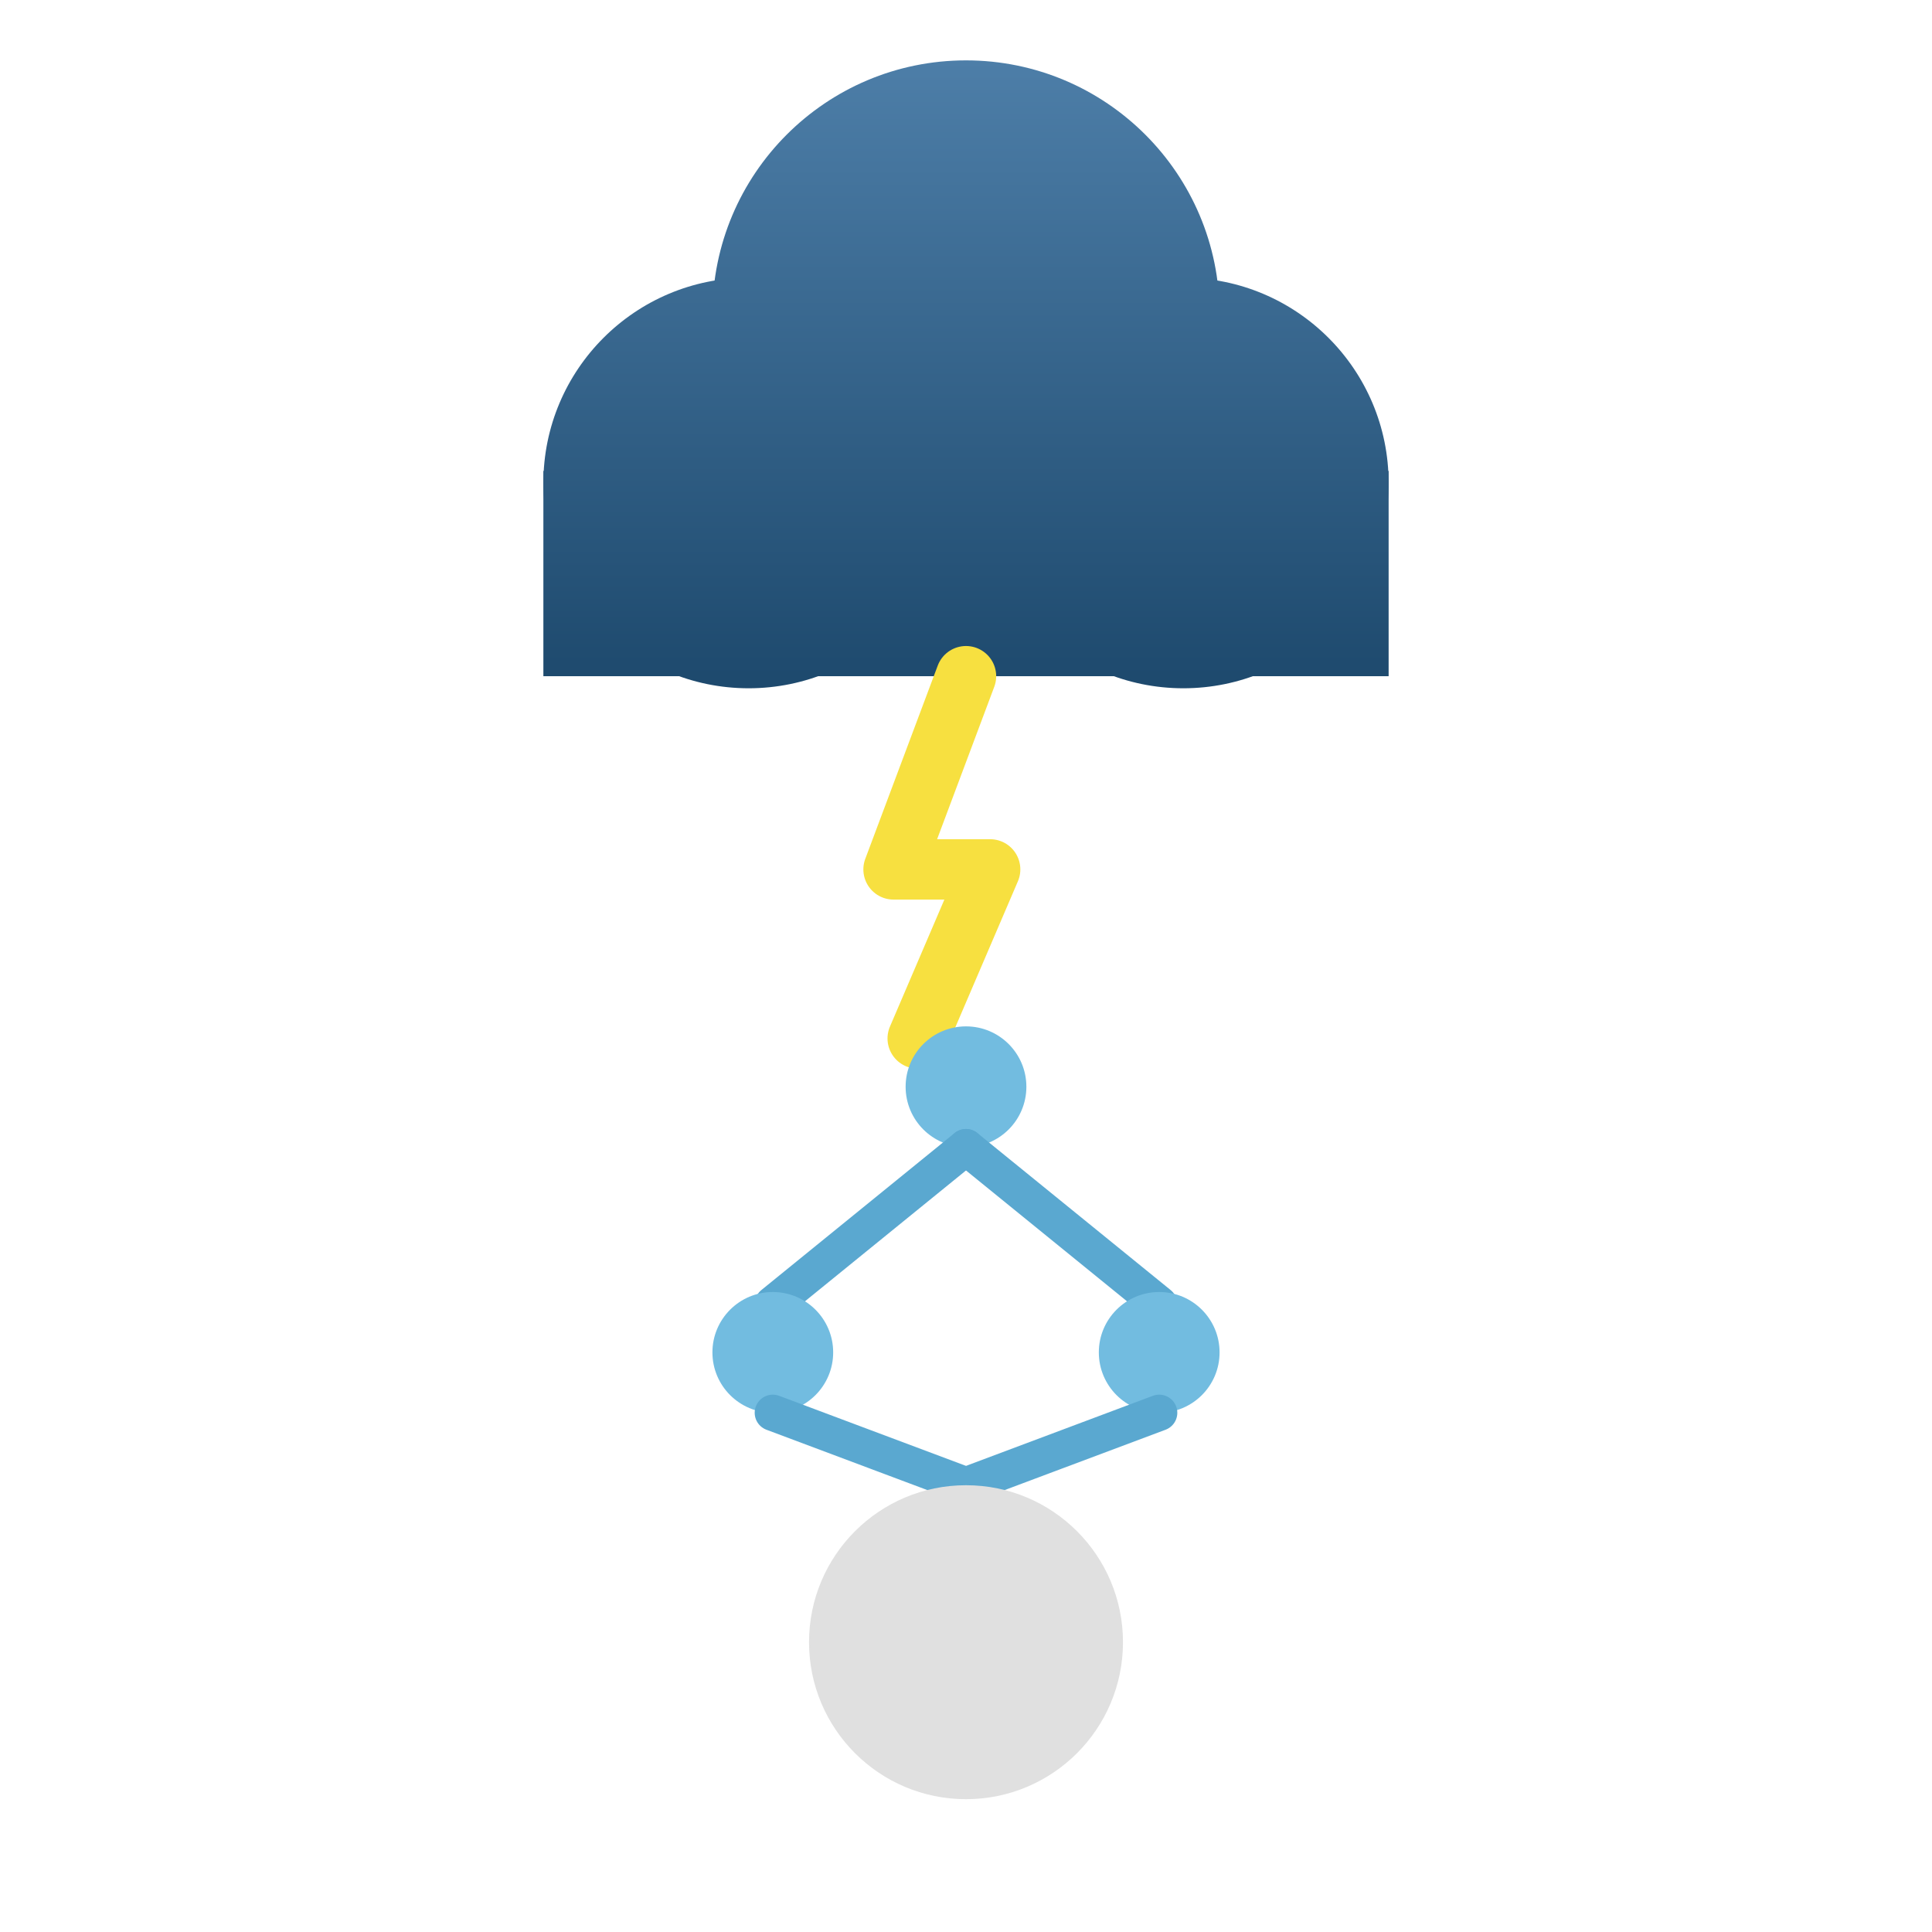
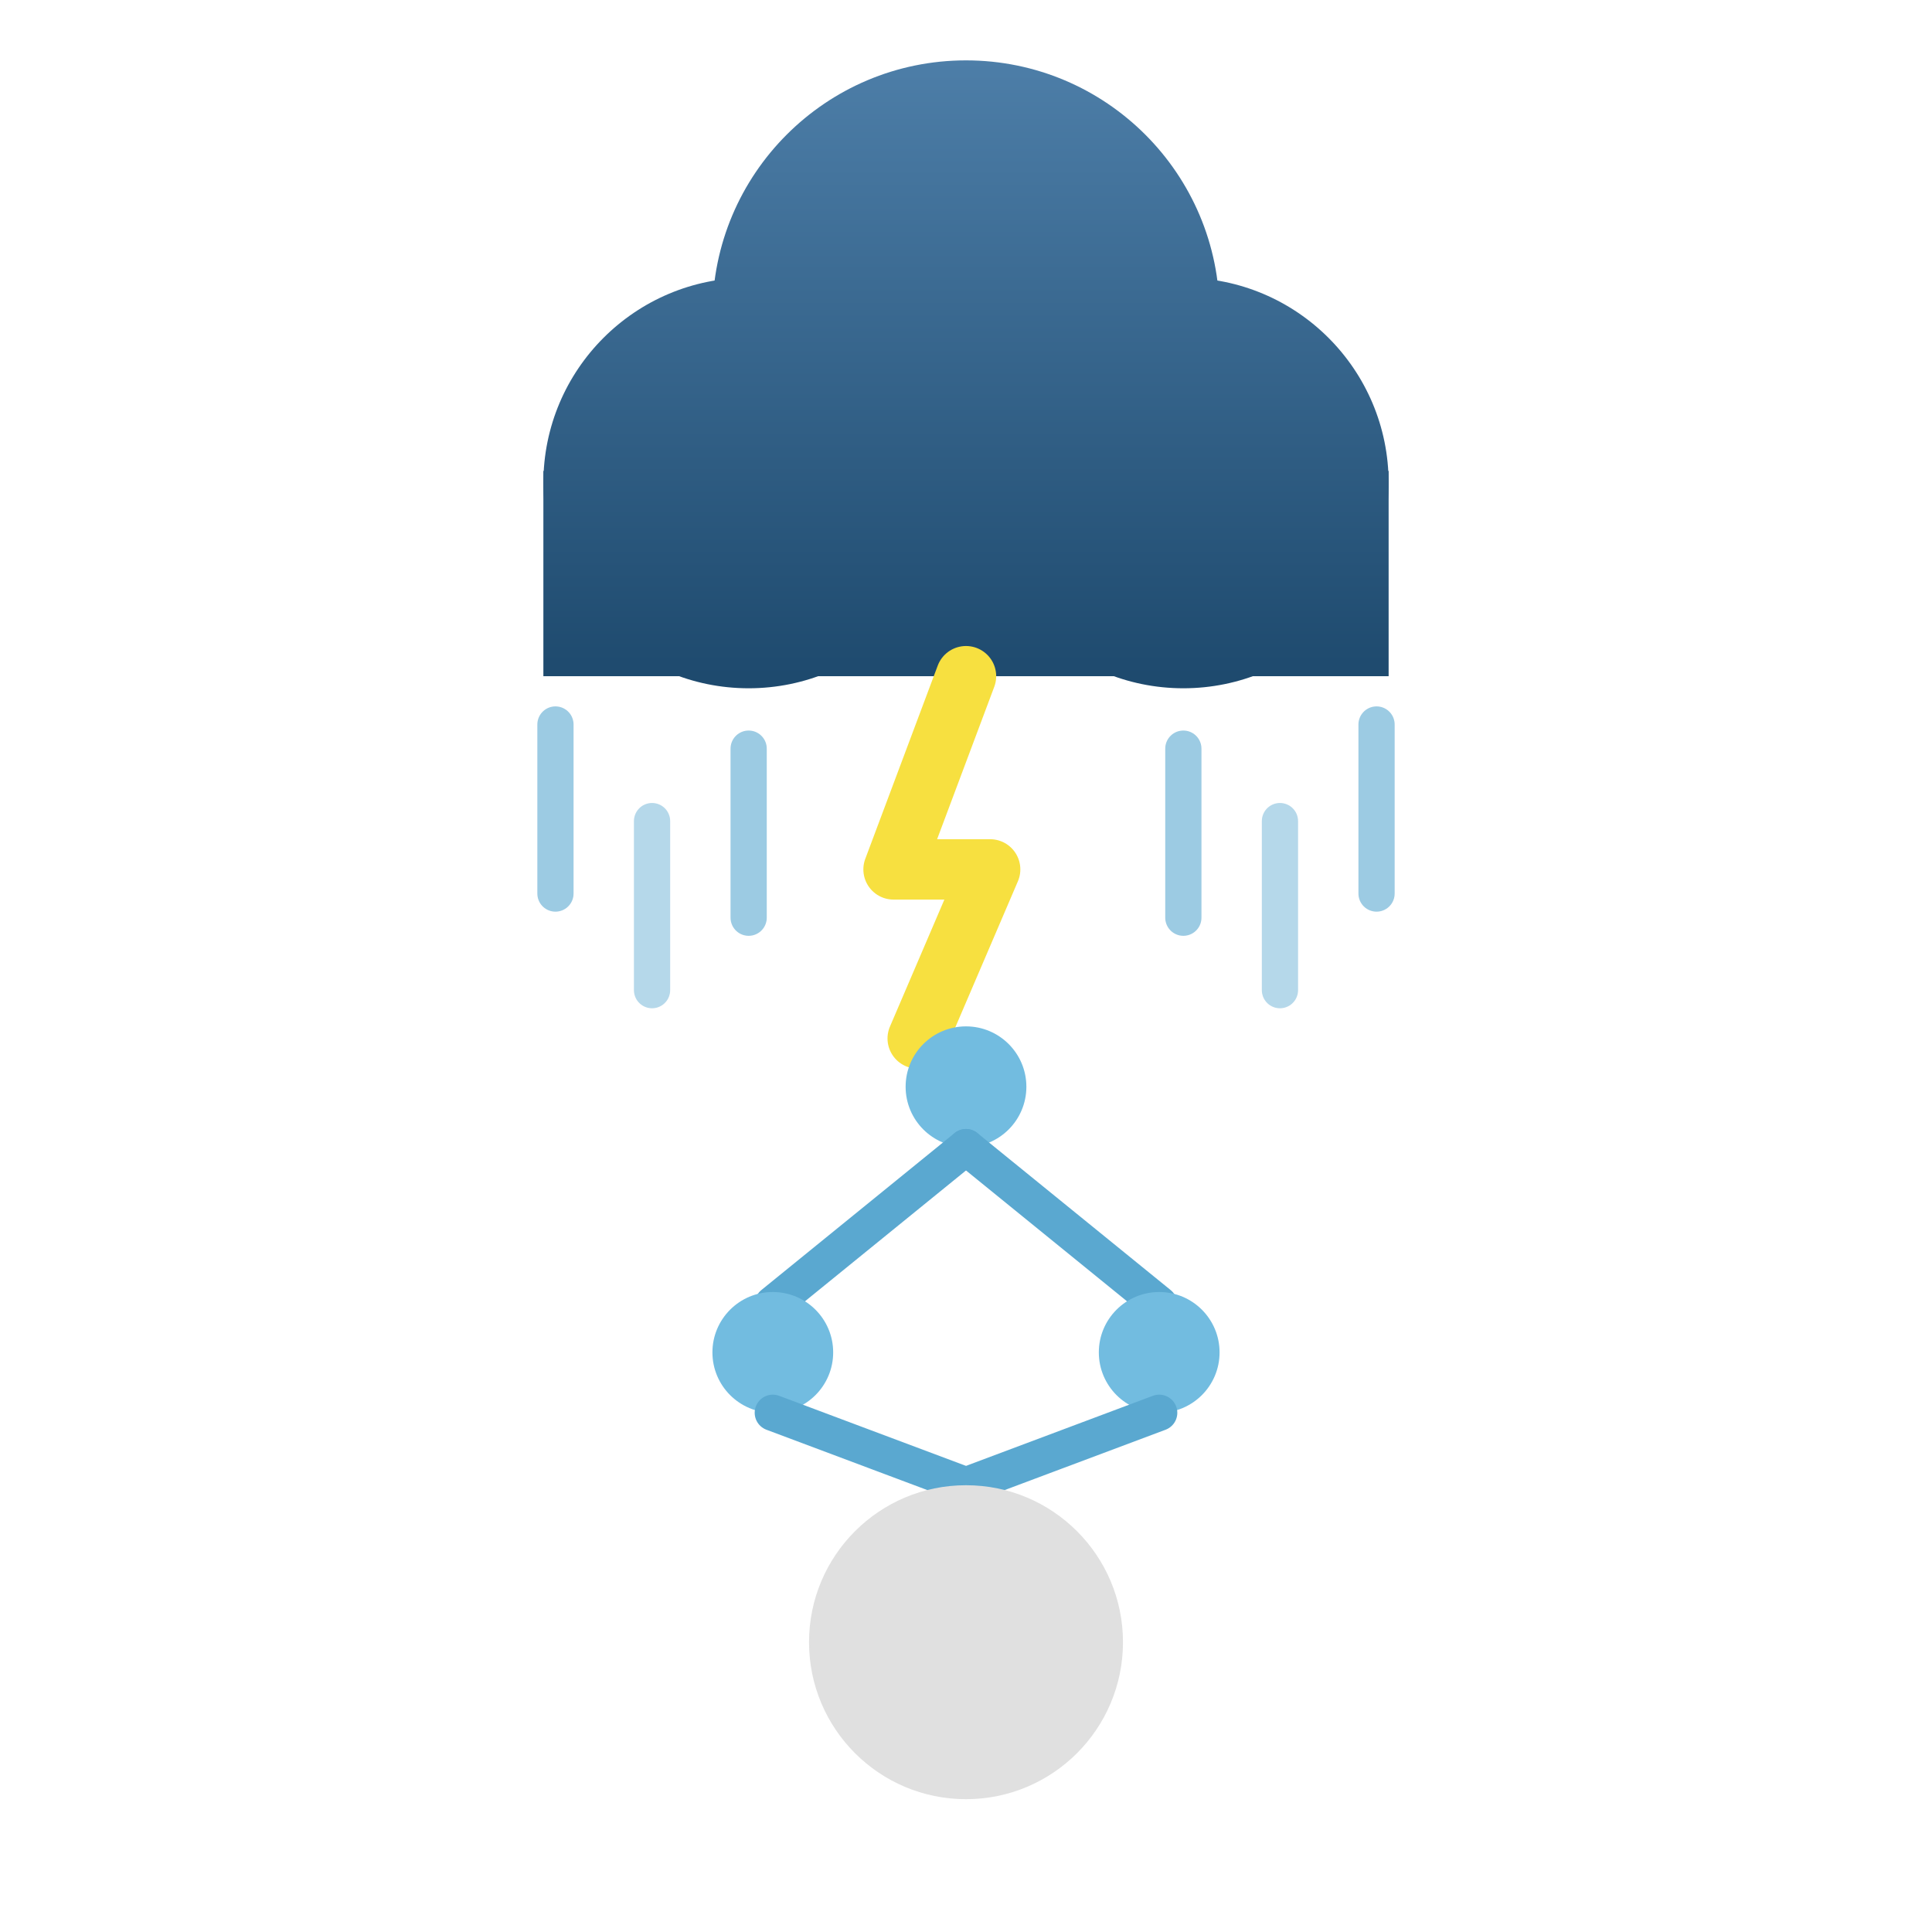
<svg xmlns="http://www.w3.org/2000/svg" viewBox="0 0 80 80" width="80" height="80">
  <defs>
    <linearGradient id="cloud-icon-d" x1="40" y1="2.5" x2="40" y2="28" gradientUnits="userSpaceOnUse">
      <stop offset="0%" stop-color="#4D7EA8" />
      <stop offset="100%" stop-color="#1E4A6E" />
    </linearGradient>
  </defs>
  <circle cx="31" cy="20" r="8.5" fill="url(#cloud-icon-d)" />
  <circle cx="40" cy="13" r="10.5" fill="url(#cloud-icon-d)" />
  <circle cx="49" cy="20" r="8.5" fill="url(#cloud-icon-d)" />
  <rect x="22.5" y="19.5" width="35" height="8.5" fill="url(#cloud-icon-d)" />
+   <line x1="23" y1="30" x2="23" y2="37" stroke="#5AA8D0" stroke-width="1.5" stroke-linecap="round" opacity="0.60" />
+   <line x1="27" y1="34" x2="27" y2="41" stroke="#5AA8D0" stroke-width="1.5" stroke-linecap="round" opacity="0.45" />
+   <line x1="31" y1="31" x2="31" y2="38" stroke="#5AA8D0" stroke-width="1.5" stroke-linecap="round" opacity="0.60" />
+   <line x1="49" y1="31" x2="49" y2="38" stroke="#5AA8D0" stroke-width="1.5" stroke-linecap="round" opacity="0.60" />
+   <line x1="53" y1="34" x2="53" y2="41" stroke="#5AA8D0" stroke-width="1.5" stroke-linecap="round" opacity="0.45" />
+   <line x1="57" y1="30" x2="57" y2="37" stroke="#5AA8D0" stroke-width="1.5" stroke-linecap="round" opacity="0.60" />
  <path d="M 40 28 L 37 36 L 41 36 L 38 43" stroke="#F7E040" stroke-width="2.5" stroke-linecap="round" stroke-linejoin="round" fill="none" />
  <circle cx="40" cy="45" r="2.5" fill="#72BCE0" />
  <line x1="40" y1="47.5" x2="32" y2="54" stroke="#5AA8D0" stroke-width="1.5" stroke-linecap="round" />
  <line x1="40" y1="47.5" x2="48" y2="54" stroke="#5AA8D0" stroke-width="1.5" stroke-linecap="round" />
  <circle cx="32" cy="56" r="2.5" fill="#72BCE0" />
  <circle cx="48" cy="56" r="2.5" fill="#72BCE0" />
  <line x1="32" y1="58.5" x2="40" y2="61.5" stroke="#5AA8D0" stroke-width="1.5" stroke-linecap="round" />
  <line x1="48" y1="58.5" x2="40" y2="61.5" stroke="#5AA8D0" stroke-width="1.5" stroke-linecap="round" />
  <circle cx="40" cy="68" r="6.5" fill="#E0E0E0" />
</svg>
